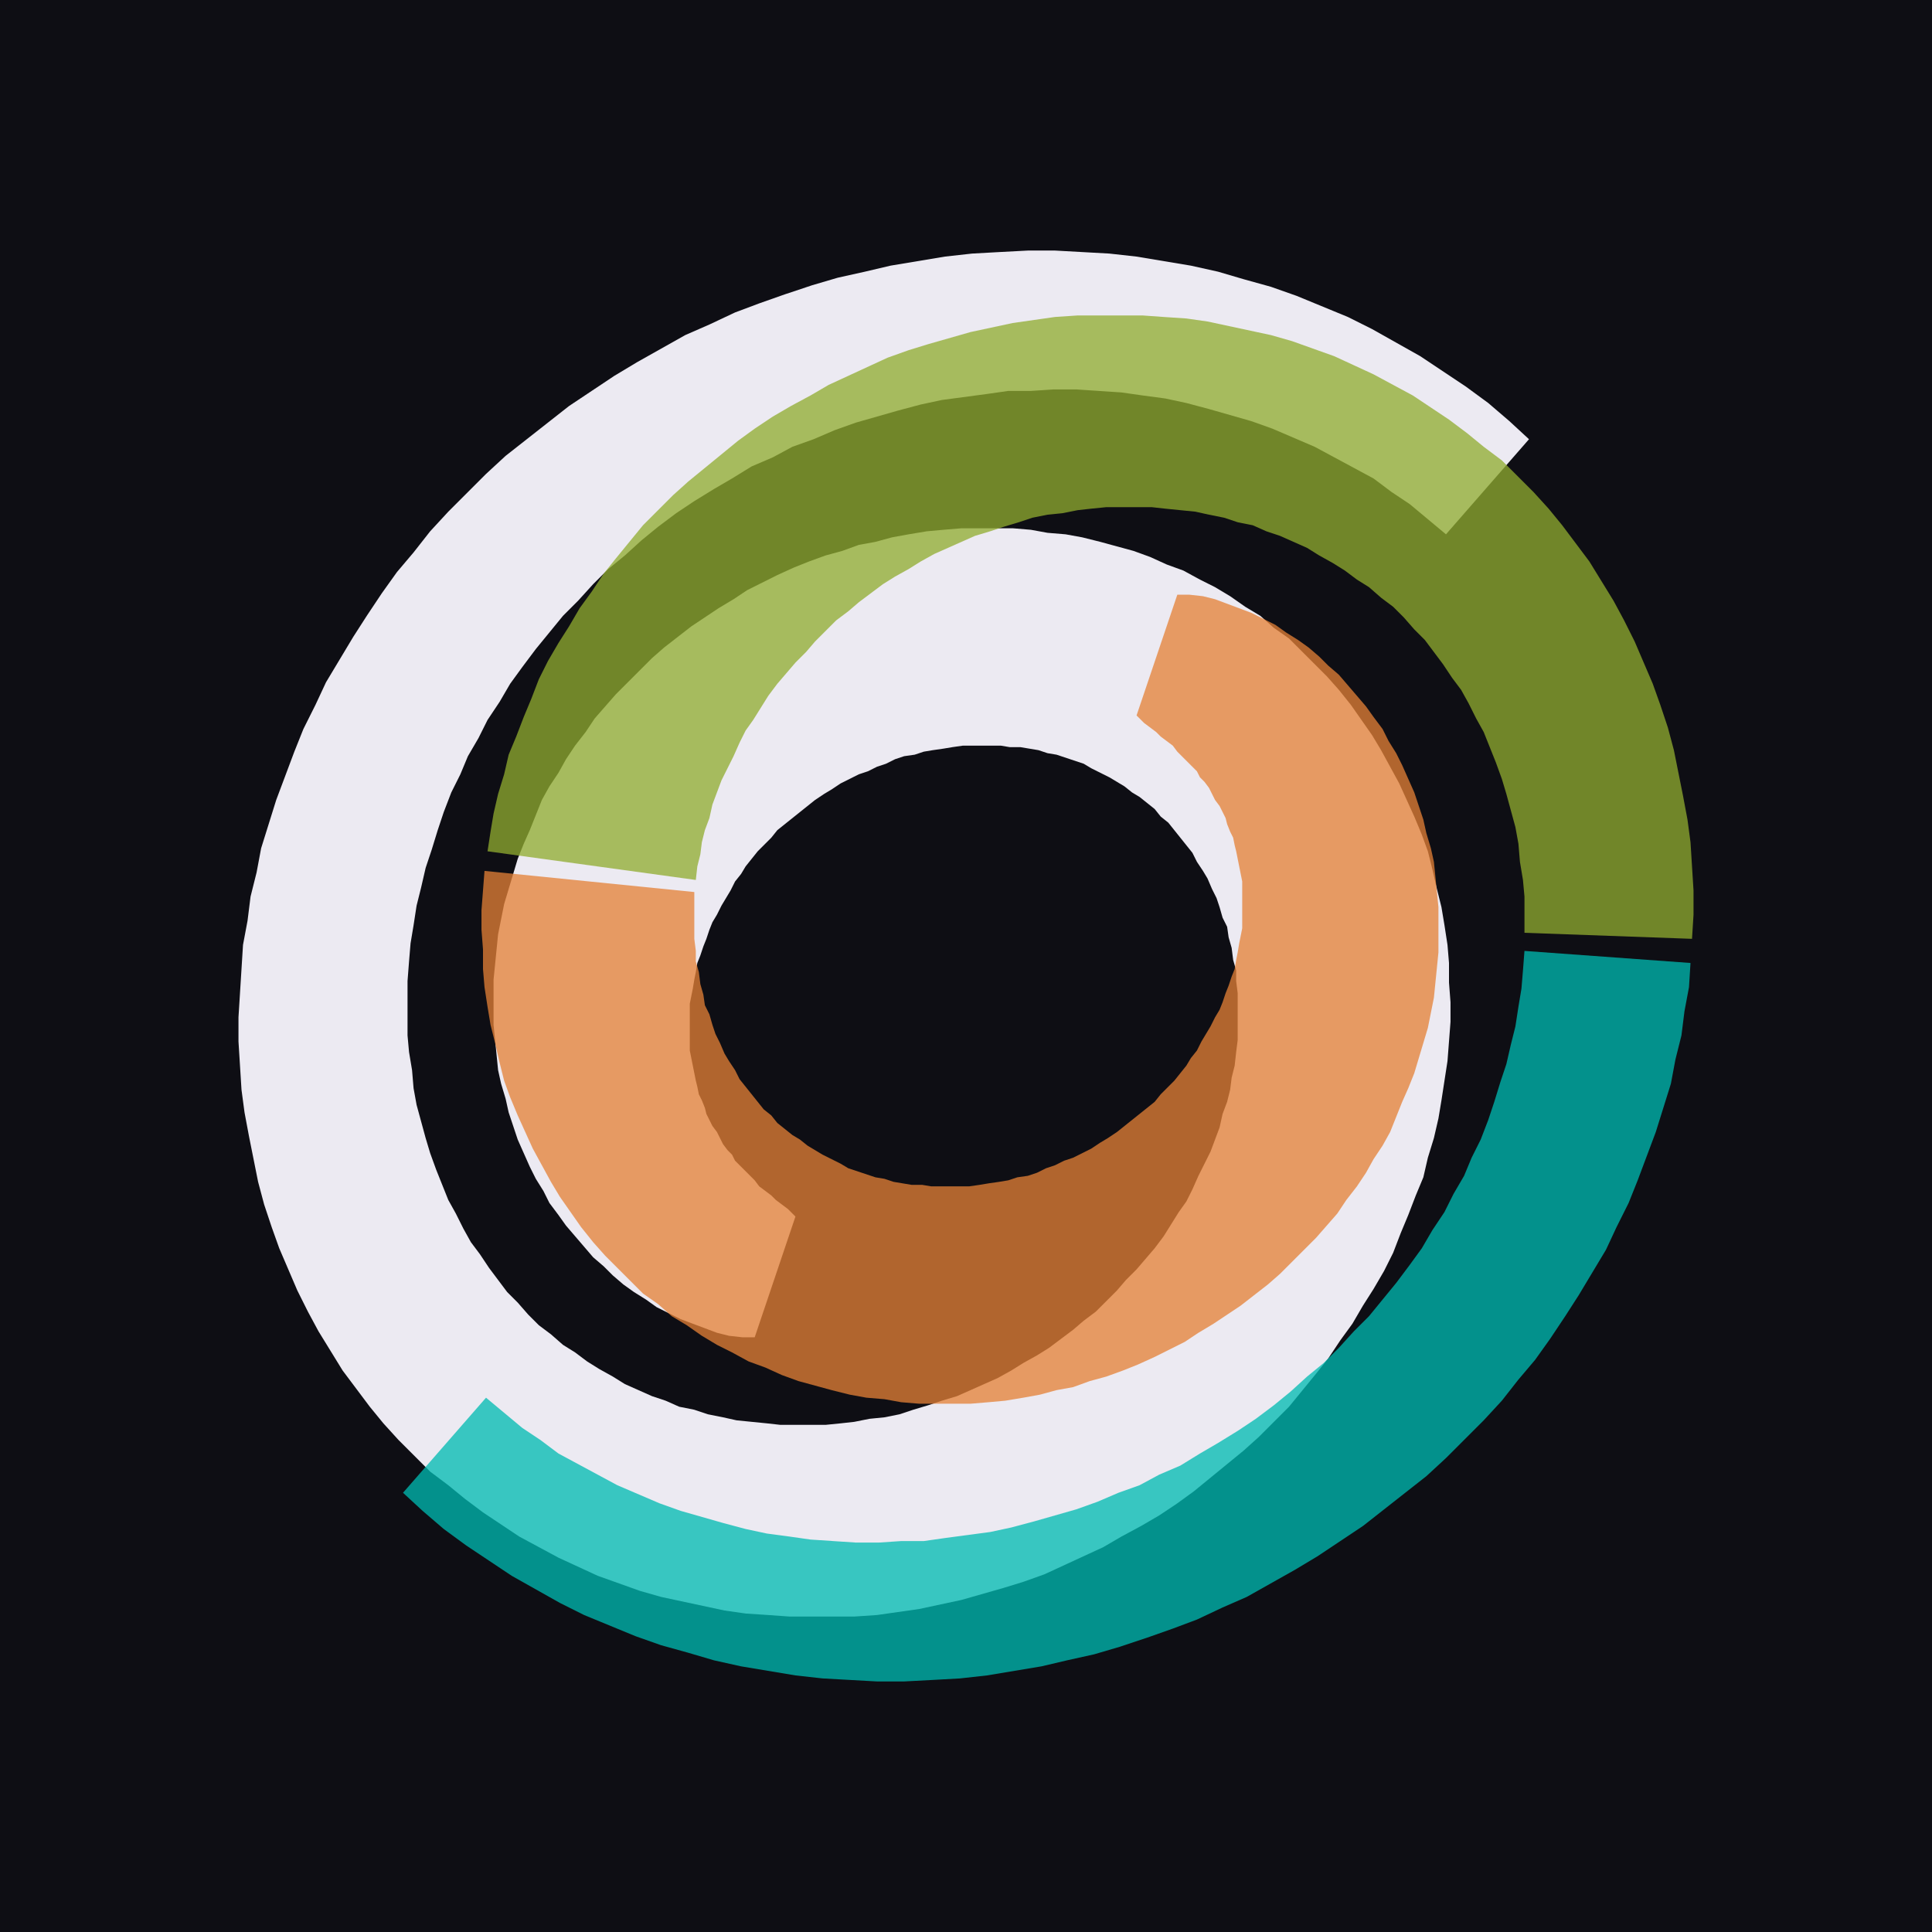
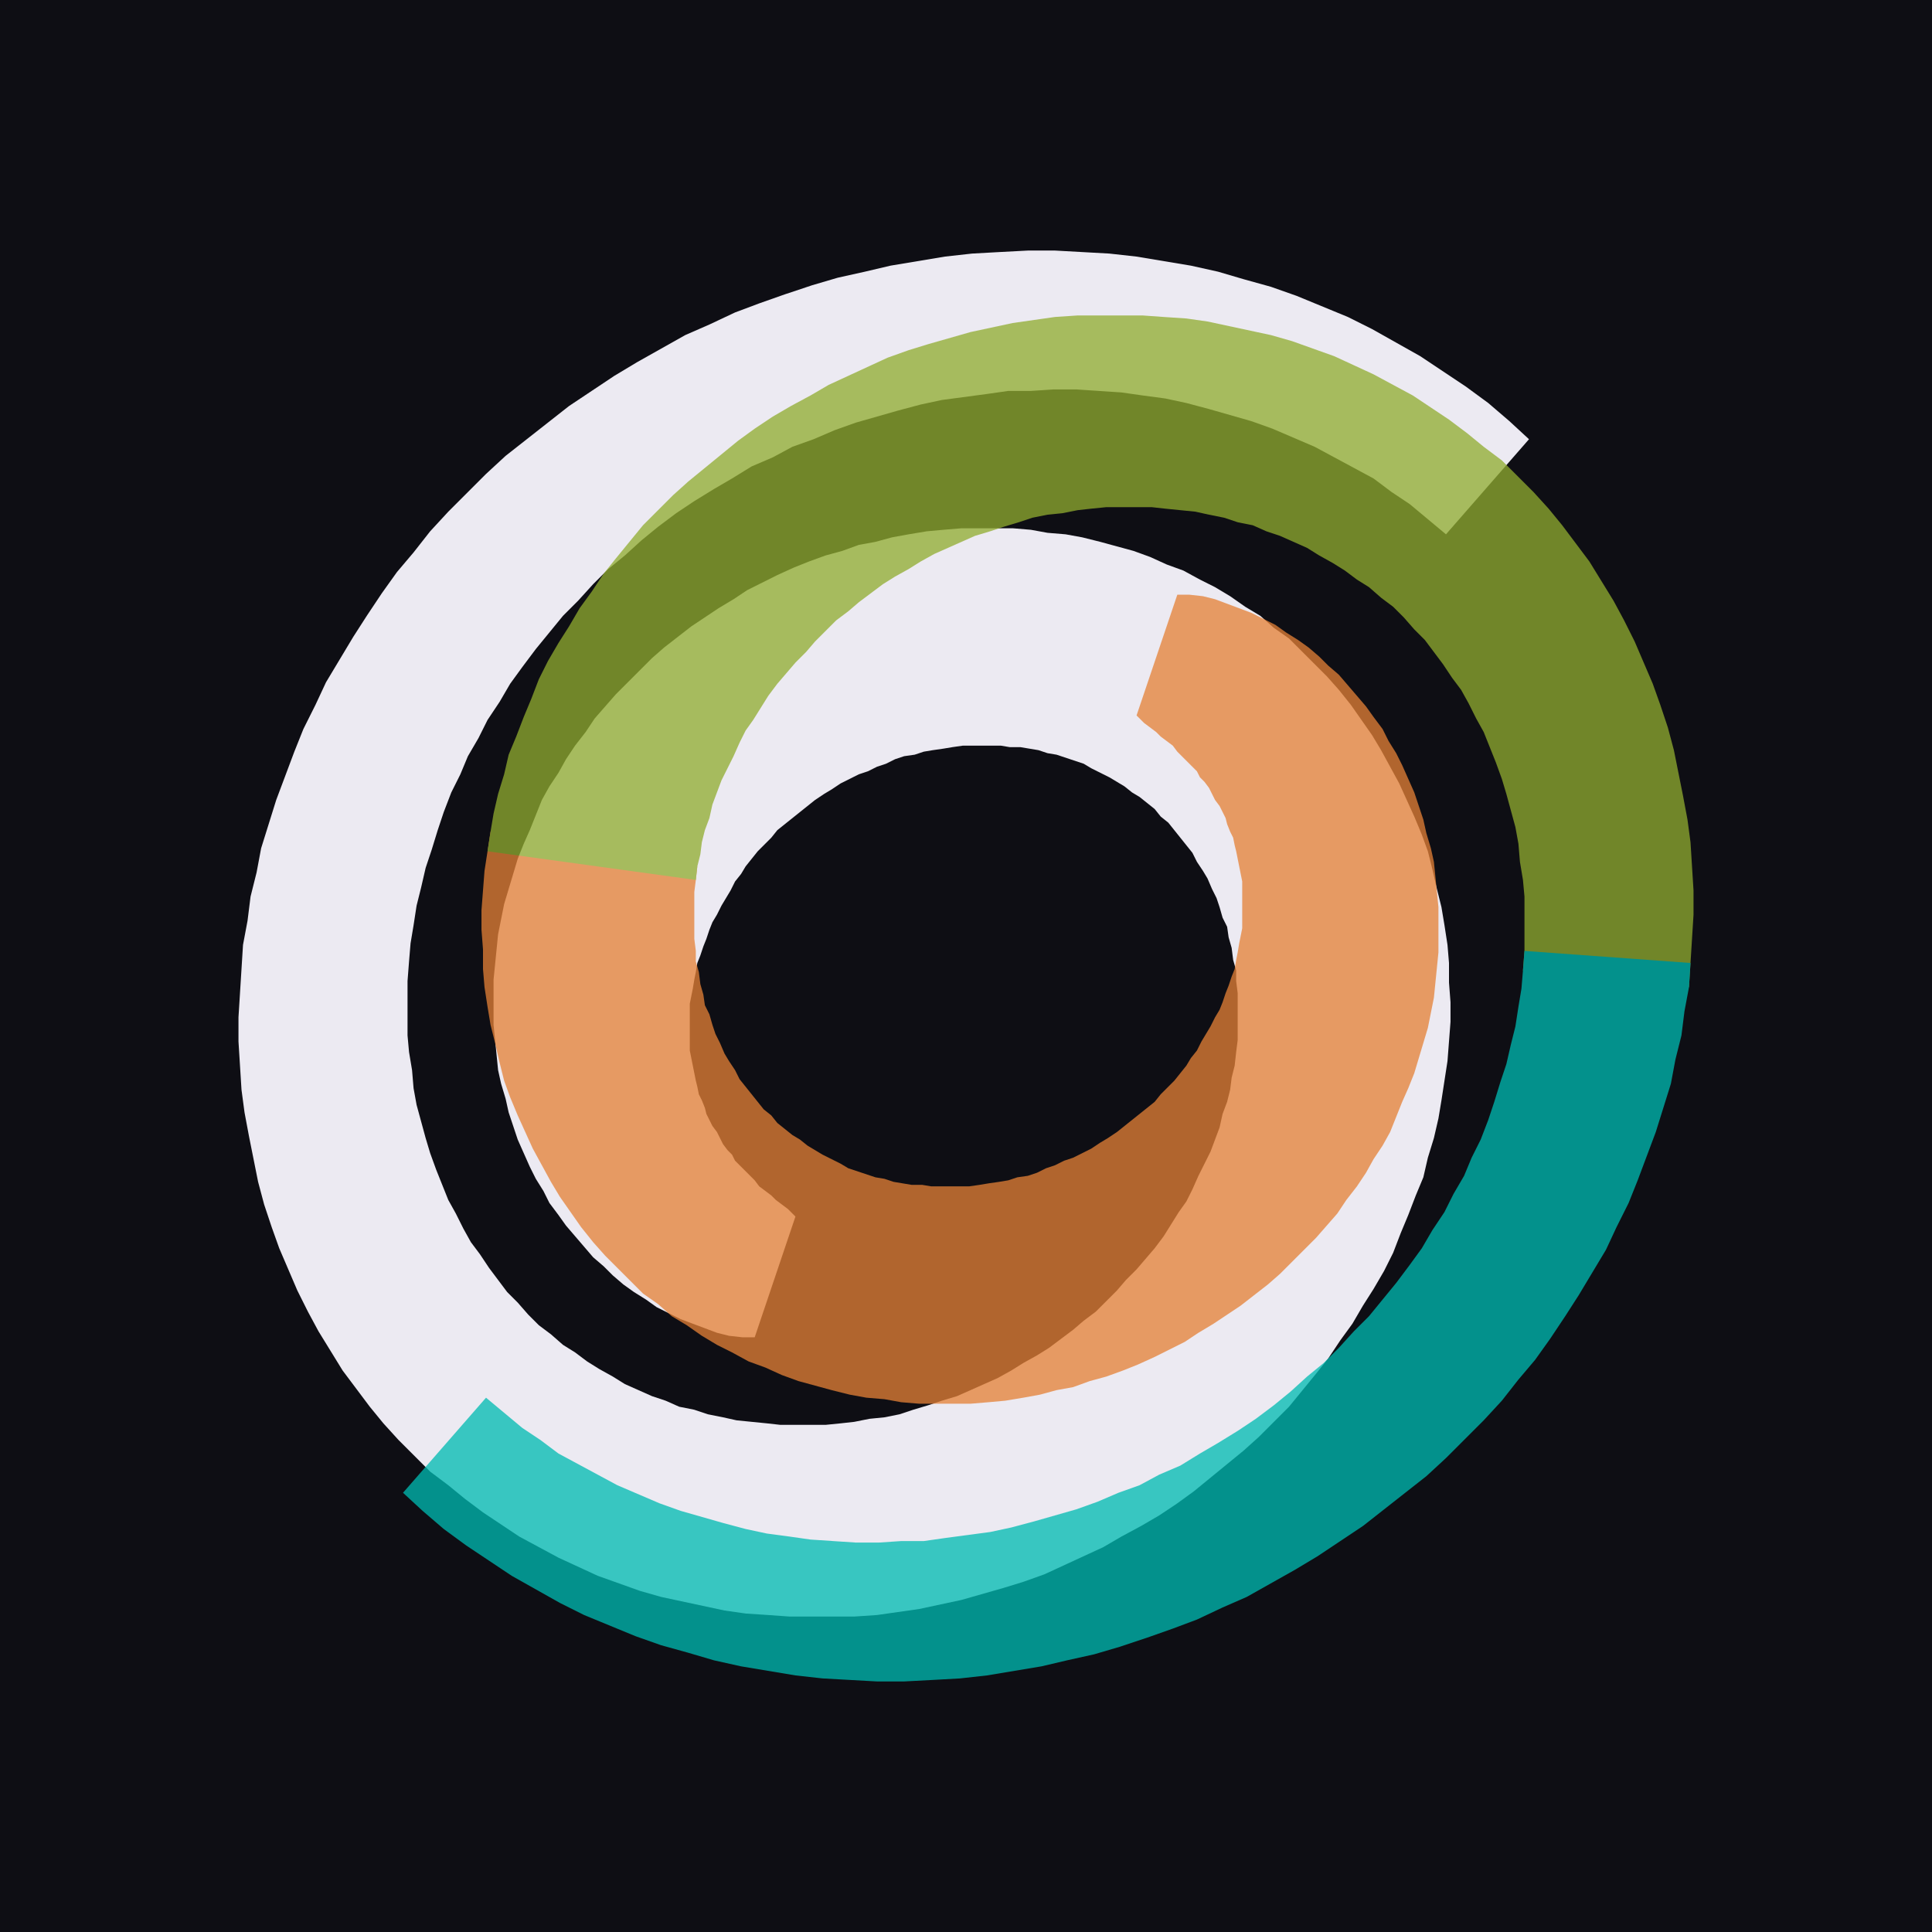
<svg xmlns="http://www.w3.org/2000/svg" viewBox="0 0 128 128" role="img" aria-label="Chaos of Zen">
  <rect x="0" y="0" width="128" height="128" fill="#0e0e14" />
  <g>
    <path d="M 52.7,80.6 L 52.2,80.1 L 51.8,79.8 L 51.4,79.5 L 51.1,79.2 L 50.7,78.9 L 50.3,78.6 L 50.0,78.2 L 49.7,77.9 L 49.4,77.6 L 49.0,77.2 L 48.7,76.9 L 48.5,76.5 L 48.2,76.2 L 47.9,75.8 L 47.7,75.4 L 47.5,75.0 L 47.2,74.6 L 47.0,74.2 L 46.8,73.8 L 46.7,73.4 L 46.5,72.9 L 46.3,72.5 L 46.2,72.0 L 46.1,71.6 L 46.0,71.1 L 45.9,70.6 L 45.8,70.1 L 45.7,69.6 L 45.7,69.1 L 45.7,68.6 L 45.7,68.1 L 45.7,67.6 L 45.7,67.1 L 45.7,66.5 L 45.8,66.0 L 45.9,65.5 L 46.0,64.9 L 46.1,64.4 L 46.2,63.8 L 46.4,63.3 L 46.6,62.7 L 46.8,62.2 L 47.0,61.6 L 47.2,61.1 L 47.5,60.6 L 47.8,60.0 L 48.1,59.5 L 48.4,59.0 L 48.7,58.4 L 49.1,57.9 L 49.4,57.4 L 49.8,56.9 L 50.2,56.4 L 50.6,56.0 L 51.1,55.5 L 51.5,55.0 L 52.0,54.6 L 52.5,54.2 L 53.0,53.8 L 53.5,53.4 L 54.0,53.0 L 54.6,52.6 L 55.1,52.3 L 55.7,51.9 L 56.3,51.6 L 56.9,51.3 L 57.5,51.1 L 58.1,50.8 L 58.7,50.6 L 59.3,50.3 L 59.9,50.1 L 60.6,50.0 L 61.2,49.8 L 61.8,49.7 L 62.5,49.6 L 63.1,49.5 L 63.8,49.4 L 64.4,49.4 L 65.0,49.4 L 65.7,49.4 L 66.3,49.4 L 66.9,49.5 L 67.6,49.5 L 68.2,49.6 L 68.8,49.7 L 69.4,49.9 L 70.0,50.0 L 70.6,50.2 L 71.2,50.4 L 71.8,50.6 L 72.3,50.9 L 72.9,51.2 L 73.5,51.5 L 74.0,51.8 L 74.5,52.1 L 75.0,52.5 L 75.5,52.8 L 76.0,53.2 L 76.5,53.6 L 76.9,54.1 L 77.4,54.5 L 77.8,55.0 L 78.2,55.5 L 78.6,56.0 L 79.0,56.5 L 79.3,57.1 L 79.7,57.7 L 80.0,58.2 L 80.3,58.9 L 80.6,59.5 L 80.8,60.1 L 81.0,60.8 L 81.3,61.4 L 81.4,62.1 L 81.6,62.8 L 81.7,63.6 L 81.9,64.3 L 81.9,65.0 L 82.0,65.8 L 82.0,66.6 L 82.0,67.3 L 82.0,68.1 L 82.0,68.9 L 81.9,69.7 L 81.8,70.6 L 81.6,71.4 L 81.5,72.2 L 81.3,73.0 L 81.0,73.8 L 80.8,74.7 L 80.5,75.5 L 80.2,76.3 L 79.8,77.1 L 79.4,77.9 L 79.0,78.8 L 78.6,79.6 L 78.1,80.3 L 77.6,81.1 L 77.1,81.9 L 76.5,82.7 L 75.9,83.4 L 75.3,84.1 L 74.6,84.8 L 74.0,85.5 L 73.3,86.2 L 72.6,86.9 L 71.8,87.5 L 71.1,88.1 L 70.3,88.7 L 69.5,89.3 L 68.7,89.8 L 67.8,90.3 L 67.0,90.8 L 66.1,91.3 L 65.2,91.7 L 64.3,92.1 L 63.4,92.5 L 62.4,92.8 L 61.5,93.1 L 60.5,93.4 L 59.6,93.7 L 58.6,93.9 L 57.6,94.0 L 56.6,94.2 L 55.7,94.3 L 54.7,94.4 L 53.7,94.4 L 52.7,94.4 L 51.7,94.4 L 50.8,94.3 L 49.8,94.2 L 48.8,94.1 L 47.9,93.9 L 46.9,93.7 L 46.0,93.4 L 45.0,93.2 L 44.1,92.8 L 43.2,92.5 L 42.3,92.1 L 41.4,91.7 L 40.6,91.2 L 39.7,90.7 L 38.9,90.2 L 38.1,89.6 L 37.3,89.1 L 36.5,88.4 L 35.7,87.8 L 35.0,87.1 L 34.3,86.3 L 33.6,85.6 L 33.0,84.8 L 32.4,84.0 L 31.8,83.1 L 31.2,82.3 L 30.7,81.4 L 30.2,80.4 L 29.7,79.5 L 29.3,78.5 L 28.9,77.5 L 28.5,76.4 L 28.2,75.4 L 27.9,74.3 L 27.6,73.2 L 27.4,72.1 L 27.3,70.9 L 27.1,69.7 L 27.0,68.6 L 27.0,67.4 L 27.0,66.2 L 27.0,65.0 L 27.1,63.7 L 27.2,62.5 L 27.4,61.3 L 27.6,60.0 L 27.9,58.8 L 28.2,57.5 L 28.6,56.3 L 29.0,55.0 L 29.4,53.8 L 29.9,52.5 L 30.5,51.3 L 31.0,50.1 L 31.7,48.9 L 32.3,47.7 L 33.1,46.5 L 33.8,45.3 L 34.6,44.2 L 35.5,43.0 L 36.4,41.9 L 37.3,40.8 L 38.3,39.8 L 39.3,38.7 L 40.3,37.7 L 41.4,36.8 L 42.5,35.8 L 43.6,34.9 L 44.8,34.0 L 46.0,33.2 L 47.3,32.4 L 48.5,31.7 L 49.8,30.9 L 51.2,30.3 L 52.5,29.6 L 53.9,29.1 L 55.3,28.5 L 56.7,28.0 L 58.1,27.6 L 59.5,27.2 L 61.0,26.8 L 62.4,26.5 L 63.9,26.3 L 65.4,26.1 L 66.8,25.9 L 68.3,25.9 L 69.8,25.8 L 71.3,25.8 L 72.8,25.9 L 74.3,26.0 L 75.7,26.2 L 77.2,26.4 L 78.6,26.7 L 80.1,27.1 L 81.5,27.5 L 82.9,27.9 L 84.3,28.4 L 85.7,29.0 L 87.1,29.6 L 88.4,30.3 L 89.7,31.0 L 91.0,31.7 L 92.2,32.6 L 93.4,33.4 L 94.6,34.4 L 95.8,35.4 L 101.3,29.1 L 100.0,27.9 L 98.6,26.7 L 97.1,25.6 L 95.6,24.6 L 94.1,23.6 L 92.5,22.7 L 90.9,21.8 L 89.3,21.0 L 87.6,20.3 L 85.9,19.6 L 84.2,19.0 L 82.4,18.5 L 80.7,18.0 L 78.9,17.6 L 77.1,17.3 L 75.3,17.0 L 73.5,16.8 L 71.7,16.7 L 69.9,16.6 L 68.1,16.6 L 66.2,16.7 L 64.4,16.8 L 62.6,17.0 L 60.8,17.3 L 59.0,17.6 L 57.3,18.0 L 55.5,18.4 L 53.8,18.9 L 52.0,19.5 L 50.3,20.1 L 48.7,20.7 L 47.0,21.5 L 45.4,22.2 L 43.8,23.1 L 42.2,24.0 L 40.7,24.9 L 39.2,25.9 L 37.7,26.9 L 36.3,28.0 L 34.9,29.1 L 33.5,30.2 L 32.2,31.4 L 30.9,32.7 L 29.7,33.9 L 28.5,35.2 L 27.4,36.6 L 26.3,37.9 L 25.3,39.3 L 24.3,40.8 L 23.4,42.2 L 22.5,43.7 L 21.6,45.2 L 20.9,46.7 L 20.1,48.3 L 19.5,49.8 L 18.9,51.4 L 18.3,53.0 L 17.8,54.6 L 17.3,56.2 L 17.0,57.8 L 16.6,59.4 L 16.4,61.0 L 16.1,62.6 L 16.0,64.2 L 15.9,65.8 L 15.8,67.4 L 15.8,69.0 L 15.9,70.6 L 16.0,72.2 L 16.2,73.7 L 16.5,75.3 L 16.8,76.8 L 17.1,78.3 L 17.5,79.8 L 18.0,81.3 L 18.5,82.7 L 19.1,84.1 L 19.7,85.5 L 20.4,86.9 L 21.1,88.2 L 21.9,89.5 L 22.7,90.8 L 23.6,92.0 L 24.5,93.2 L 25.4,94.3 L 26.4,95.4 L 27.5,96.5 L 28.5,97.5 L 29.7,98.4 L 30.8,99.3 L 32.0,100.2 L 33.2,101.0 L 34.4,101.8 L 35.7,102.5 L 37.0,103.2 L 38.3,103.8 L 39.6,104.4 L 41.0,104.9 L 42.4,105.4 L 43.8,105.8 L 45.2,106.1 L 46.6,106.4 L 48.0,106.7 L 49.4,106.9 L 50.9,107.0 L 52.3,107.1 L 53.7,107.1 L 55.2,107.1 L 56.6,107.1 L 58.1,107.0 L 59.5,106.8 L 60.9,106.6 L 62.3,106.3 L 63.7,106.0 L 65.1,105.6 L 66.5,105.2 L 67.8,104.8 L 69.2,104.3 L 70.5,103.7 L 71.8,103.1 L 73.1,102.5 L 74.3,101.8 L 75.6,101.1 L 76.8,100.4 L 78.0,99.6 L 79.1,98.8 L 80.2,97.9 L 81.3,97.0 L 82.4,96.1 L 83.4,95.2 L 84.4,94.2 L 85.4,93.2 L 86.3,92.1 L 87.2,91.0 L 88.0,90.0 L 88.8,88.8 L 89.6,87.7 L 90.3,86.5 L 91.0,85.4 L 91.7,84.2 L 92.3,83.0 L 92.8,81.7 L 93.3,80.5 L 93.8,79.2 L 94.3,78.0 L 94.6,76.7 L 95.0,75.4 L 95.3,74.1 L 95.5,72.9 L 95.7,71.6 L 95.9,70.3 L 96.0,69.0 L 96.1,67.7 L 96.1,66.4 L 96.0,65.1 L 96.0,63.8 L 95.9,62.6 L 95.7,61.3 L 95.5,60.1 L 95.2,58.9 L 94.9,57.6 L 94.6,56.4 L 94.2,55.3 L 93.7,54.1 L 93.2,53.0 L 92.7,51.9 L 92.1,50.8 L 91.5,49.7 L 90.9,48.7 L 90.2,47.7 L 89.5,46.7 L 88.7,45.7 L 87.9,44.8 L 87.1,44.0 L 86.2,43.1 L 85.4,42.3 L 84.4,41.6 L 83.5,40.8 L 82.5,40.2 L 81.5,39.5 L 80.5,38.9 L 79.5,38.4 L 78.4,37.8 L 77.3,37.4 L 76.2,36.9 L 75.1,36.5 L 74.0,36.2 L 72.9,35.9 L 71.7,35.6 L 70.6,35.4 L 69.4,35.3 L 68.3,35.1 L 67.1,35.0 L 66.0,35.0 L 64.8,35.0 L 63.7,35.0 L 62.5,35.1 L 61.4,35.2 L 60.2,35.4 L 59.1,35.6 L 58.0,35.9 L 56.9,36.1 L 55.8,36.5 L 54.7,36.8 L 53.6,37.2 L 52.6,37.6 L 51.5,38.1 L 50.5,38.6 L 49.5,39.1 L 48.6,39.7 L 47.6,40.3 L 46.7,40.9 L 45.8,41.5 L 44.9,42.2 L 44.0,42.9 L 43.2,43.6 L 42.4,44.4 L 41.6,45.2 L 40.8,46.0 L 40.1,46.8 L 39.4,47.6 L 38.8,48.5 L 38.1,49.4 L 37.5,50.3 L 37.0,51.2 L 36.4,52.1 L 35.9,53.0 L 35.5,54.0 L 35.1,55.0 L 34.7,55.9 L 34.3,56.9 L 34.0,57.9 L 33.7,58.9 L 33.4,59.9 L 33.2,60.9 L 33.0,61.9 L 32.9,62.9 L 32.8,63.9 L 32.7,64.9 L 32.7,65.9 L 32.7,66.9 L 32.7,67.9 L 32.8,68.9 L 32.9,69.9 L 33.0,70.9 L 33.2,71.8 L 33.5,72.8 L 33.7,73.7 L 34.0,74.6 L 34.3,75.5 L 34.7,76.4 L 35.1,77.3 L 35.5,78.1 L 36.0,78.9 L 36.4,79.7 L 37.0,80.5 L 37.5,81.2 L 38.1,81.9 L 38.7,82.6 L 39.3,83.3 L 40.0,83.9 L 40.6,84.5 L 41.3,85.1 L 42.0,85.6 L 42.8,86.1 L 43.5,86.6 L 44.3,87.0 L 45.1,87.4 L 45.9,87.7 L 46.7,88.0 L 47.5,88.3 L 48.3,88.5 L 49.2,88.6 L 50.0,88.6" fill="#eceaf2" />
  </g>
  <g opacity="0.76">
-     <path d="M 75.3,47.4 L 75.8,47.9 L 76.2,48.2 L 76.6,48.5 L 76.9,48.8 L 77.3,49.1 L 77.7,49.4 L 78.0,49.8 L 78.3,50.1 L 78.6,50.4 L 79.0,50.8 L 79.3,51.1 L 79.5,51.5 L 79.8,51.8 L 80.1,52.2 L 80.3,52.6 L 80.5,53.0 L 80.8,53.4 L 81.0,53.8 L 81.2,54.2 L 81.3,54.6 L 81.5,55.1 L 81.7,55.5 L 81.8,56.0 L 81.9,56.4 L 82.0,56.9 L 82.1,57.4 L 82.2,57.9 L 82.3,58.4 L 82.3,58.9 L 82.3,59.4 L 82.3,59.9 L 82.3,60.4 L 82.3,60.9 L 82.3,61.5 L 82.2,62.0 L 82.1,62.5 L 82.0,63.1 L 81.9,63.6 L 81.8,64.2 L 81.6,64.7 L 81.4,65.3 L 81.2,65.8 L 81.0,66.4 L 80.8,66.9 L 80.5,67.4 L 80.2,68.0 L 79.9,68.5 L 79.6,69.0 L 79.3,69.6 L 78.9,70.1 L 78.6,70.6 L 78.2,71.1 L 77.8,71.6 L 77.4,72.0 L 76.9,72.5 L 76.5,73.0 L 76.0,73.4 L 75.5,73.8 L 75.0,74.2 L 74.5,74.6 L 74.0,75.0 L 73.4,75.4 L 72.9,75.7 L 72.3,76.1 L 71.7,76.4 L 71.1,76.7 L 70.5,76.9 L 69.9,77.2 L 69.3,77.4 L 68.7,77.7 L 68.1,77.9 L 67.4,78.0 L 66.8,78.2 L 66.2,78.3 L 65.5,78.4 L 64.9,78.5 L 64.2,78.6 L 63.6,78.6 L 63.0,78.6 L 62.3,78.6 L 61.7,78.6 L 61.1,78.5 L 60.4,78.5 L 59.8,78.4 L 59.2,78.3 L 58.6,78.1 L 58.0,78.0 L 57.4,77.8 L 56.8,77.6 L 56.2,77.4 L 55.7,77.1 L 55.1,76.8 L 54.5,76.5 L 54.0,76.2 L 53.5,75.9 L 53.0,75.5 L 52.5,75.2 L 52.0,74.8 L 51.5,74.4 L 51.1,73.9 L 50.6,73.5 L 50.2,73.0 L 49.8,72.5 L 49.4,72.0 L 49.0,71.5 L 48.7,70.9 L 48.3,70.3 L 48.0,69.8 L 47.7,69.1 L 47.4,68.5 L 47.2,67.9 L 47.0,67.2 L 46.7,66.6 L 46.6,65.9 L 46.4,65.2 L 46.3,64.4 L 46.1,63.7 L 46.1,63.0 L 46.0,62.2 L 46.0,61.4 L 46.0,60.7 L 46.0,59.9 L 46.0,59.1 L 32.1,57.7 L 32.0,59.0 L 31.9,60.3 L 31.9,61.6 L 32.0,62.9 L 32.0,64.2 L 32.1,65.4 L 32.3,66.7 L 32.5,67.9 L 32.8,69.1 L 33.1,70.4 L 33.4,71.6 L 33.8,72.7 L 34.3,73.9 L 34.8,75.0 L 35.3,76.1 L 35.9,77.2 L 36.5,78.3 L 37.1,79.3 L 37.8,80.3 L 38.5,81.3 L 39.3,82.3 L 40.1,83.2 L 40.9,84.0 L 41.8,84.9 L 42.6,85.7 L 43.6,86.4 L 44.5,87.2 L 45.5,87.8 L 46.5,88.5 L 47.5,89.1 L 48.5,89.6 L 49.6,90.2 L 50.7,90.6 L 51.8,91.1 L 52.9,91.5 L 54.0,91.8 L 55.1,92.1 L 56.3,92.4 L 57.4,92.6 L 58.6,92.7 L 59.7,92.9 L 60.9,93.0 L 62.0,93.0 L 63.2,93.0 L 64.3,93.0 L 65.5,92.9 L 66.6,92.8 L 67.8,92.6 L 68.9,92.4 L 70.0,92.1 L 71.1,91.9 L 72.2,91.5 L 73.3,91.2 L 74.4,90.8 L 75.4,90.4 L 76.5,89.9 L 77.5,89.4 L 78.5,88.9 L 79.4,88.3 L 80.4,87.7 L 81.3,87.1 L 82.2,86.5 L 83.1,85.8 L 84.0,85.1 L 84.8,84.4 L 85.6,83.6 L 86.4,82.8 L 87.2,82.0 L 87.9,81.2 L 88.6,80.4 L 89.2,79.5 L 89.9,78.6 L 90.5,77.7 L 91.0,76.8 L 91.6,75.9 L 92.1,75.0 L 92.5,74.0 L 92.9,73.0 L 93.3,72.1 L 93.7,71.1 L 94.0,70.1 L 94.3,69.1 L 94.6,68.1 L 94.8,67.1 L 95.0,66.1 L 95.1,65.1 L 95.2,64.1 L 95.3,63.1 L 95.3,62.1 L 95.3,61.1 L 95.3,60.1 L 95.2,59.1 L 95.1,58.1 L 95.0,57.1 L 94.8,56.2 L 94.5,55.2 L 94.3,54.3 L 94.0,53.4 L 93.7,52.5 L 93.3,51.6 L 92.9,50.7 L 92.5,49.9 L 92.0,49.1 L 91.6,48.3 L 91.0,47.5 L 90.5,46.8 L 89.9,46.1 L 89.3,45.4 L 88.7,44.7 L 88.0,44.1 L 87.4,43.5 L 86.7,42.9 L 86.0,42.4 L 85.2,41.9 L 84.5,41.4 L 83.7,41.0 L 82.9,40.6 L 82.1,40.3 L 81.3,40.0 L 80.5,39.7 L 79.7,39.5 L 78.8,39.4 L 78.0,39.4" fill="#e58136" />
-     <path d="M 46.1,58.3 L 46.2,57.4 L 46.4,56.6 L 46.5,55.8 L 46.7,55.0 L 47.0,54.2 L 47.2,53.3 L 47.5,52.5 L 47.8,51.7 L 48.2,50.9 L 48.6,50.1 L 49.0,49.2 L 49.4,48.4 L 49.9,47.7 L 50.4,46.9 L 50.9,46.1 L 51.5,45.3 L 52.1,44.6 L 52.7,43.9 L 53.4,43.2 L 54.0,42.5 L 54.7,41.8 L 55.4,41.1 L 56.2,40.5 L 56.9,39.9 L 57.7,39.3 L 58.5,38.7 L 59.3,38.2 L 60.2,37.7 L 61.0,37.2 L 61.9,36.7 L 62.8,36.3 L 63.7,35.9 L 64.6,35.5 L 65.6,35.2 L 66.5,34.9 L 67.5,34.6 L 68.4,34.3 L 69.4,34.1 L 70.4,34.0 L 71.4,33.8 L 72.3,33.7 L 73.3,33.6 L 74.3,33.6 L 75.3,33.6 L 76.3,33.6 L 77.2,33.7 L 78.2,33.8 L 79.2,33.9 L 80.1,34.1 L 81.1,34.3 L 82.0,34.6 L 83.0,34.8 L 83.9,35.2 L 84.8,35.5 L 85.7,35.9 L 86.6,36.3 L 87.4,36.8 L 88.3,37.3 L 89.1,37.8 L 89.9,38.4 L 90.7,38.9 L 91.5,39.6 L 92.3,40.2 L 93.0,40.9 L 93.7,41.7 L 94.4,42.4 L 95.0,43.2 L 95.6,44.0 L 96.2,44.9 L 96.8,45.7 L 97.3,46.6 L 97.8,47.6 L 98.3,48.5 L 98.7,49.5 L 99.1,50.5 L 99.5,51.6 L 99.8,52.6 L 100.1,53.7 L 100.4,54.8 L 100.6,55.9 L 100.7,57.1 L 100.9,58.3 L 101.0,59.4 L 101.0,60.6 L 101.0,61.8 L 112.1,62.2 L 112.2,60.6 L 112.2,59.0 L 112.1,57.4 L 112.0,55.8 L 111.8,54.3 L 111.5,52.7 L 111.2,51.2 L 110.9,49.7 L 110.5,48.2 L 110.0,46.7 L 109.5,45.3 L 108.9,43.9 L 108.3,42.5 L 107.6,41.1 L 106.9,39.8 L 106.1,38.5 L 105.3,37.2 L 104.4,36.0 L 103.5,34.8 L 102.6,33.7 L 101.6,32.6 L 100.5,31.5 L 99.5,30.5 L 98.3,29.6 L 97.2,28.7 L 96.0,27.8 L 94.8,27.0 L 93.6,26.2 L 92.3,25.5 L 91.0,24.8 L 89.7,24.2 L 88.4,23.6 L 87.0,23.1 L 85.6,22.6 L 84.2,22.2 L 82.8,21.9 L 81.4,21.6 L 80.0,21.3 L 78.6,21.1 L 77.1,21.0 L 75.7,20.9 L 74.3,20.9 L 72.8,20.9 L 71.4,20.9 L 69.9,21.0 L 68.5,21.2 L 67.1,21.4 L 65.7,21.7 L 64.3,22.0 L 62.9,22.4 L 61.5,22.8 L 60.2,23.2 L 58.8,23.7 L 57.5,24.3 L 56.2,24.9 L 54.9,25.5 L 53.7,26.2 L 52.4,26.9 L 51.2,27.6 L 50.0,28.4 L 48.9,29.2 L 47.8,30.1 L 46.7,31.0 L 45.6,31.9 L 44.6,32.8 L 43.6,33.8 L 42.6,34.8 L 41.7,35.9 L 40.8,37.0 L 40.0,38.0 L 39.2,39.2 L 38.4,40.3 L 37.7,41.5 L 37.0,42.6 L 36.3,43.8 L 35.7,45.0 L 35.2,46.3 L 34.7,47.5 L 34.2,48.8 L 33.7,50.0 L 33.4,51.3 L 33.0,52.6 L 32.7,53.9 L 32.5,55.1 L 32.3,56.4" fill="#91ac2f" />
+     <path d="M 75.3,47.4 L 75.8,47.9 L 76.2,48.2 L 76.6,48.5 L 76.9,48.8 L 77.3,49.1 L 77.7,49.4 L 78.0,49.8 L 78.3,50.1 L 78.6,50.4 L 79.0,50.8 L 79.3,51.1 L 79.5,51.5 L 79.8,51.8 L 80.1,52.2 L 80.3,52.6 L 80.5,53.0 L 80.8,53.4 L 81.0,53.8 L 81.2,54.2 L 81.3,54.6 L 81.5,55.1 L 81.7,55.5 L 81.8,56.0 L 81.9,56.4 L 82.0,56.9 L 82.1,57.4 L 82.2,57.9 L 82.3,58.4 L 82.3,58.9 L 82.3,59.4 L 82.3,59.9 L 82.3,60.4 L 82.3,60.9 L 82.3,61.5 L 82.2,62.0 L 82.1,62.5 L 82.0,63.1 L 81.9,63.6 L 81.8,64.2 L 81.6,64.7 L 81.4,65.3 L 81.2,65.8 L 81.0,66.4 L 80.8,66.9 L 80.5,67.4 L 80.2,68.0 L 79.9,68.5 L 79.6,69.0 L 79.3,69.6 L 78.9,70.1 L 78.6,70.6 L 78.2,71.1 L 77.8,71.6 L 77.4,72.0 L 76.9,72.5 L 76.5,73.0 L 76.0,73.4 L 75.5,73.8 L 75.0,74.2 L 74.5,74.6 L 74.0,75.0 L 73.4,75.4 L 72.9,75.7 L 72.3,76.1 L 71.7,76.4 L 71.1,76.7 L 70.5,76.9 L 69.9,77.2 L 69.3,77.4 L 68.7,77.7 L 68.1,77.9 L 67.4,78.0 L 66.8,78.2 L 66.2,78.3 L 65.5,78.4 L 64.9,78.5 L 64.2,78.6 L 63.6,78.6 L 63.0,78.6 L 62.3,78.6 L 61.7,78.6 L 61.1,78.5 L 60.4,78.5 L 59.8,78.4 L 59.2,78.3 L 58.6,78.1 L 58.0,78.0 L 57.4,77.8 L 56.8,77.6 L 56.2,77.4 L 55.7,77.1 L 55.1,76.8 L 54.5,76.5 L 54.0,76.2 L 53.5,75.9 L 53.0,75.5 L 52.5,75.2 L 52.0,74.8 L 51.5,74.4 L 51.1,73.9 L 50.6,73.5 L 50.2,73.0 L 49.8,72.5 L 49.4,72.0 L 49.0,71.5 L 48.7,70.9 L 48.3,70.3 L 48.0,69.8 L 47.7,69.1 L 47.4,68.5 L 47.2,67.9 L 47.0,67.2 L 46.7,66.6 L 46.6,65.9 L 46.4,65.2 L 46.3,64.4 L 46.1,63.7 L 46.1,63.0 L 46.0,62.2 L 46.0,61.4 L 46.0,60.7 L 46.0,59.9 L 46.0,59.1 L 46.1,58.3 L 46.2,57.4 L 32.5,55.1 L 32.3,56.4 L 32.1,57.7 L 32.0,59.0 L 31.9,60.3 L 31.9,61.6 L 32.0,62.9 L 32.0,64.2 L 32.1,65.4 L 32.3,66.7 L 32.5,67.9 L 32.8,69.1 L 33.1,70.4 L 33.4,71.6 L 33.8,72.7 L 34.3,73.9 L 34.8,75.0 L 35.3,76.1 L 35.9,77.2 L 36.5,78.3 L 37.1,79.3 L 37.8,80.3 L 38.5,81.3 L 39.3,82.3 L 40.1,83.2 L 40.9,84.0 L 41.8,84.9 L 42.6,85.7 L 43.6,86.4 L 44.5,87.2 L 45.5,87.8 L 46.5,88.5 L 47.5,89.1 L 48.5,89.6 L 49.6,90.2 L 50.7,90.6 L 51.8,91.1 L 52.9,91.5 L 54.0,91.8 L 55.1,92.1 L 56.3,92.4 L 57.4,92.6 L 58.6,92.7 L 59.7,92.9 L 60.9,93.0 L 62.0,93.0 L 63.2,93.0 L 64.3,93.0 L 65.5,92.9 L 66.6,92.8 L 67.8,92.6 L 68.9,92.4 L 70.0,92.1 L 71.1,91.9 L 72.2,91.5 L 73.3,91.2 L 74.4,90.8 L 75.4,90.4 L 76.5,89.9 L 77.5,89.4 L 78.5,88.9 L 79.4,88.3 L 80.4,87.7 L 81.3,87.1 L 82.2,86.5 L 83.1,85.8 L 84.0,85.1 L 84.8,84.4 L 85.6,83.6 L 86.4,82.8 L 87.2,82.0 L 87.9,81.2 L 88.6,80.4 L 89.2,79.5 L 89.9,78.6 L 90.5,77.7 L 91.0,76.8 L 91.6,75.9 L 92.1,75.0 L 92.5,74.0 L 92.9,73.0 L 93.3,72.1 L 93.7,71.1 L 94.0,70.1 L 94.3,69.1 L 94.6,68.1 L 94.8,67.1 L 95.0,66.1 L 95.1,65.1 L 95.2,64.1 L 95.3,63.1 L 95.3,62.1 L 95.3,61.1 L 95.3,60.1 L 95.2,59.1 L 95.1,58.1 L 95.0,57.1 L 94.8,56.2 L 94.5,55.2 L 94.3,54.3 L 94.0,53.4 L 93.7,52.5 L 93.3,51.6 L 92.9,50.7 L 92.5,49.9 L 92.0,49.1 L 91.6,48.3 L 91.0,47.5 L 90.5,46.8 L 89.9,46.1 L 89.3,45.4 L 88.7,44.7 L 88.0,44.1 L 87.4,43.5 L 86.7,42.9 L 86.0,42.4 L 85.2,41.9 L 84.5,41.4 L 83.7,41.0 L 82.9,40.6 L 82.1,40.3 L 81.3,40.0 L 80.5,39.7 L 79.7,39.5 L 78.8,39.4 L 78.0,39.4" fill="#e58136" />
+     <path d="M 46.1,58.3 L 46.2,57.4 L 46.4,56.6 L 46.5,55.8 L 46.7,55.0 L 47.0,54.2 L 47.2,53.3 L 47.5,52.5 L 47.8,51.7 L 48.2,50.9 L 48.6,50.1 L 49.0,49.2 L 49.4,48.4 L 49.9,47.7 L 50.4,46.9 L 50.9,46.1 L 51.5,45.3 L 52.1,44.6 L 52.7,43.9 L 53.4,43.2 L 54.0,42.5 L 54.7,41.8 L 55.4,41.1 L 56.2,40.5 L 56.9,39.9 L 57.7,39.3 L 58.5,38.7 L 59.3,38.2 L 60.2,37.7 L 61.0,37.2 L 61.9,36.7 L 62.8,36.3 L 63.7,35.9 L 64.6,35.5 L 65.6,35.2 L 66.5,34.9 L 67.5,34.6 L 68.4,34.3 L 69.4,34.1 L 70.4,34.0 L 71.4,33.8 L 72.3,33.7 L 73.3,33.6 L 74.3,33.6 L 75.3,33.6 L 76.3,33.6 L 77.2,33.7 L 78.2,33.8 L 79.2,33.9 L 80.1,34.1 L 81.1,34.3 L 82.0,34.6 L 83.0,34.8 L 83.9,35.2 L 84.8,35.5 L 85.7,35.9 L 86.6,36.3 L 87.4,36.8 L 88.3,37.3 L 89.1,37.8 L 89.9,38.4 L 90.7,38.9 L 91.5,39.6 L 92.3,40.2 L 93.0,40.9 L 93.7,41.7 L 94.4,42.4 L 95.0,43.2 L 95.6,44.0 L 96.2,44.9 L 96.8,45.7 L 97.3,46.6 L 97.8,47.6 L 98.3,48.5 L 98.7,49.5 L 99.1,50.5 L 99.5,51.6 L 99.8,52.6 L 100.1,53.7 L 100.4,54.8 L 100.6,55.9 L 100.7,57.1 L 100.9,58.3 L 101.0,59.4 L 101.0,60.6 L 101.0,61.8 L 101.0,63.0 L 100.9,64.3 L 111.9,65.4 L 112.0,63.8 L 112.1,62.2 L 112.2,60.6 L 112.2,59.0 L 112.1,57.4 L 112.0,55.8 L 111.8,54.3 L 111.5,52.7 L 111.2,51.2 L 110.9,49.7 L 110.5,48.2 L 110.0,46.7 L 109.5,45.3 L 108.9,43.9 L 108.3,42.5 L 107.6,41.1 L 106.9,39.8 L 106.1,38.5 L 105.3,37.2 L 104.4,36.0 L 103.5,34.8 L 102.6,33.7 L 101.6,32.6 L 100.5,31.5 L 99.5,30.5 L 98.3,29.6 L 97.2,28.7 L 96.0,27.8 L 94.8,27.0 L 93.6,26.2 L 92.3,25.5 L 91.0,24.8 L 89.7,24.2 L 88.4,23.6 L 87.0,23.1 L 85.6,22.6 L 84.2,22.2 L 82.8,21.9 L 81.4,21.6 L 80.0,21.3 L 78.6,21.1 L 77.1,21.0 L 75.7,20.9 L 74.3,20.9 L 72.8,20.9 L 71.4,20.9 L 69.9,21.0 L 68.5,21.2 L 67.1,21.4 L 65.7,21.7 L 64.3,22.0 L 62.9,22.4 L 61.5,22.8 L 60.2,23.2 L 58.8,23.7 L 57.5,24.3 L 56.2,24.9 L 54.9,25.5 L 53.7,26.2 L 52.4,26.9 L 51.2,27.6 L 50.0,28.4 L 48.9,29.2 L 47.8,30.1 L 46.7,31.0 L 45.6,31.9 L 44.6,32.8 L 43.6,33.8 L 42.6,34.8 L 41.7,35.9 L 40.8,37.0 L 40.0,38.0 L 39.2,39.2 L 38.4,40.3 L 37.7,41.5 L 37.0,42.6 L 36.3,43.8 L 35.7,45.0 L 35.2,46.3 L 34.7,47.5 L 34.2,48.8 L 33.7,50.0 L 33.4,51.3 L 33.0,52.6 L 32.7,53.9 L 32.5,55.1 L 32.3,56.4" fill="#91ac2f" />
    <path d="M 101.0,63.0 L 100.9,64.3 L 100.8,65.5 L 100.6,66.7 L 100.4,68.0 L 100.1,69.2 L 99.8,70.5 L 99.4,71.7 L 99.0,73.0 L 98.6,74.2 L 98.1,75.5 L 97.5,76.7 L 97.0,77.9 L 96.3,79.1 L 95.7,80.3 L 94.9,81.5 L 94.2,82.7 L 93.4,83.8 L 92.5,85.0 L 91.6,86.1 L 90.7,87.2 L 89.7,88.2 L 88.7,89.3 L 87.7,90.3 L 86.6,91.2 L 85.5,92.2 L 84.4,93.1 L 83.2,94.0 L 82.0,94.8 L 80.7,95.6 L 79.5,96.3 L 78.2,97.1 L 76.8,97.7 L 75.5,98.4 L 74.1,98.9 L 72.7,99.5 L 71.3,100.0 L 69.9,100.4 L 68.5,100.8 L 67.0,101.2 L 65.6,101.5 L 64.1,101.7 L 62.6,101.9 L 61.2,102.1 L 59.7,102.1 L 58.2,102.2 L 56.7,102.2 L 55.2,102.1 L 53.7,102.0 L 52.3,101.8 L 50.8,101.6 L 49.4,101.3 L 47.9,100.9 L 46.5,100.5 L 45.1,100.1 L 43.7,99.6 L 42.3,99.0 L 40.9,98.4 L 39.6,97.7 L 38.3,97.0 L 37.0,96.3 L 35.8,95.4 L 34.6,94.6 L 33.4,93.6 L 32.2,92.6 L 26.7,98.9 L 28.0,100.1 L 29.4,101.3 L 30.9,102.4 L 32.4,103.4 L 33.9,104.4 L 35.5,105.3 L 37.1,106.2 L 38.7,107.0 L 40.4,107.7 L 42.1,108.4 L 43.8,109.0 L 45.6,109.5 L 47.3,110.0 L 49.1,110.4 L 50.9,110.7 L 52.7,111.0 L 54.5,111.2 L 56.3,111.3 L 58.1,111.4 L 59.9,111.4 L 61.8,111.3 L 63.6,111.2 L 65.4,111.0 L 67.2,110.7 L 69.0,110.4 L 70.7,110.0 L 72.5,109.6 L 74.2,109.1 L 76.0,108.5 L 77.7,107.9 L 79.3,107.3 L 81.0,106.5 L 82.6,105.8 L 84.2,104.9 L 85.8,104.0 L 87.3,103.1 L 88.8,102.1 L 90.3,101.1 L 91.7,100.0 L 93.1,98.9 L 94.5,97.8 L 95.8,96.6 L 97.1,95.3 L 98.3,94.1 L 99.5,92.8 L 100.6,91.4 L 101.7,90.1 L 102.7,88.7 L 103.7,87.2 L 104.6,85.8 L 105.5,84.3 L 106.4,82.8 L 107.1,81.3 L 107.9,79.7 L 108.5,78.2 L 109.1,76.6 L 109.7,75.0 L 110.2,73.4 L 110.7,71.8 L 111.0,70.2 L 111.4,68.6 L 111.6,67.0 L 111.9,65.4 L 112.0,63.8" fill="#00bbb1" />
  </g>
</svg>
